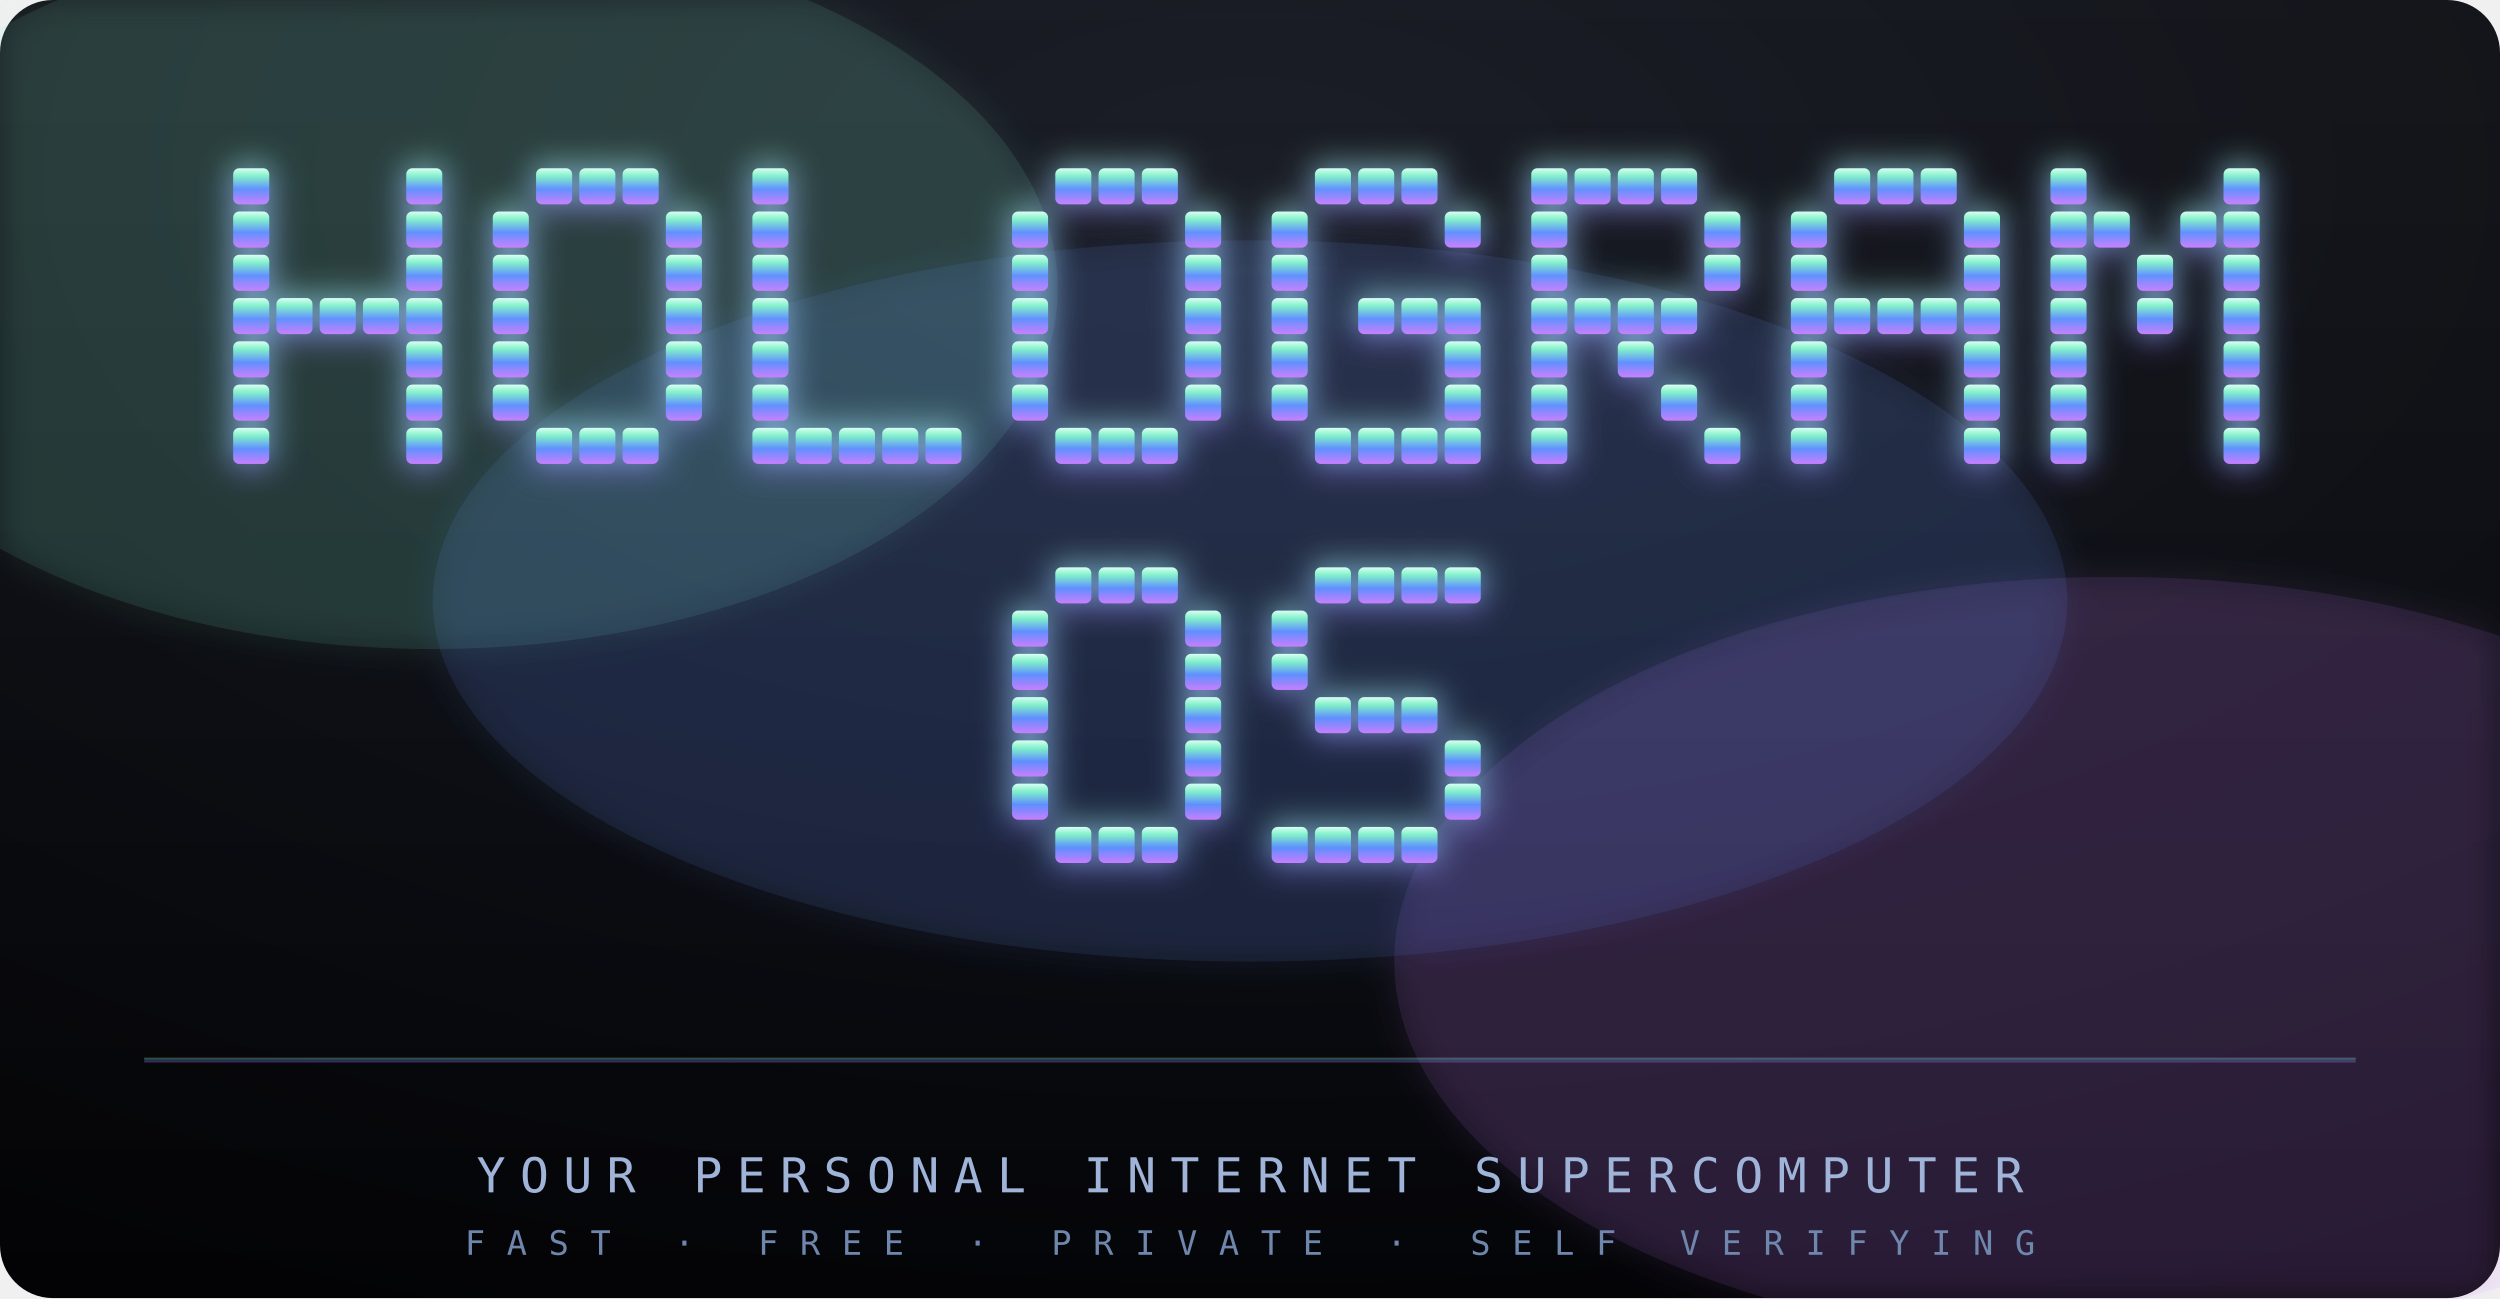
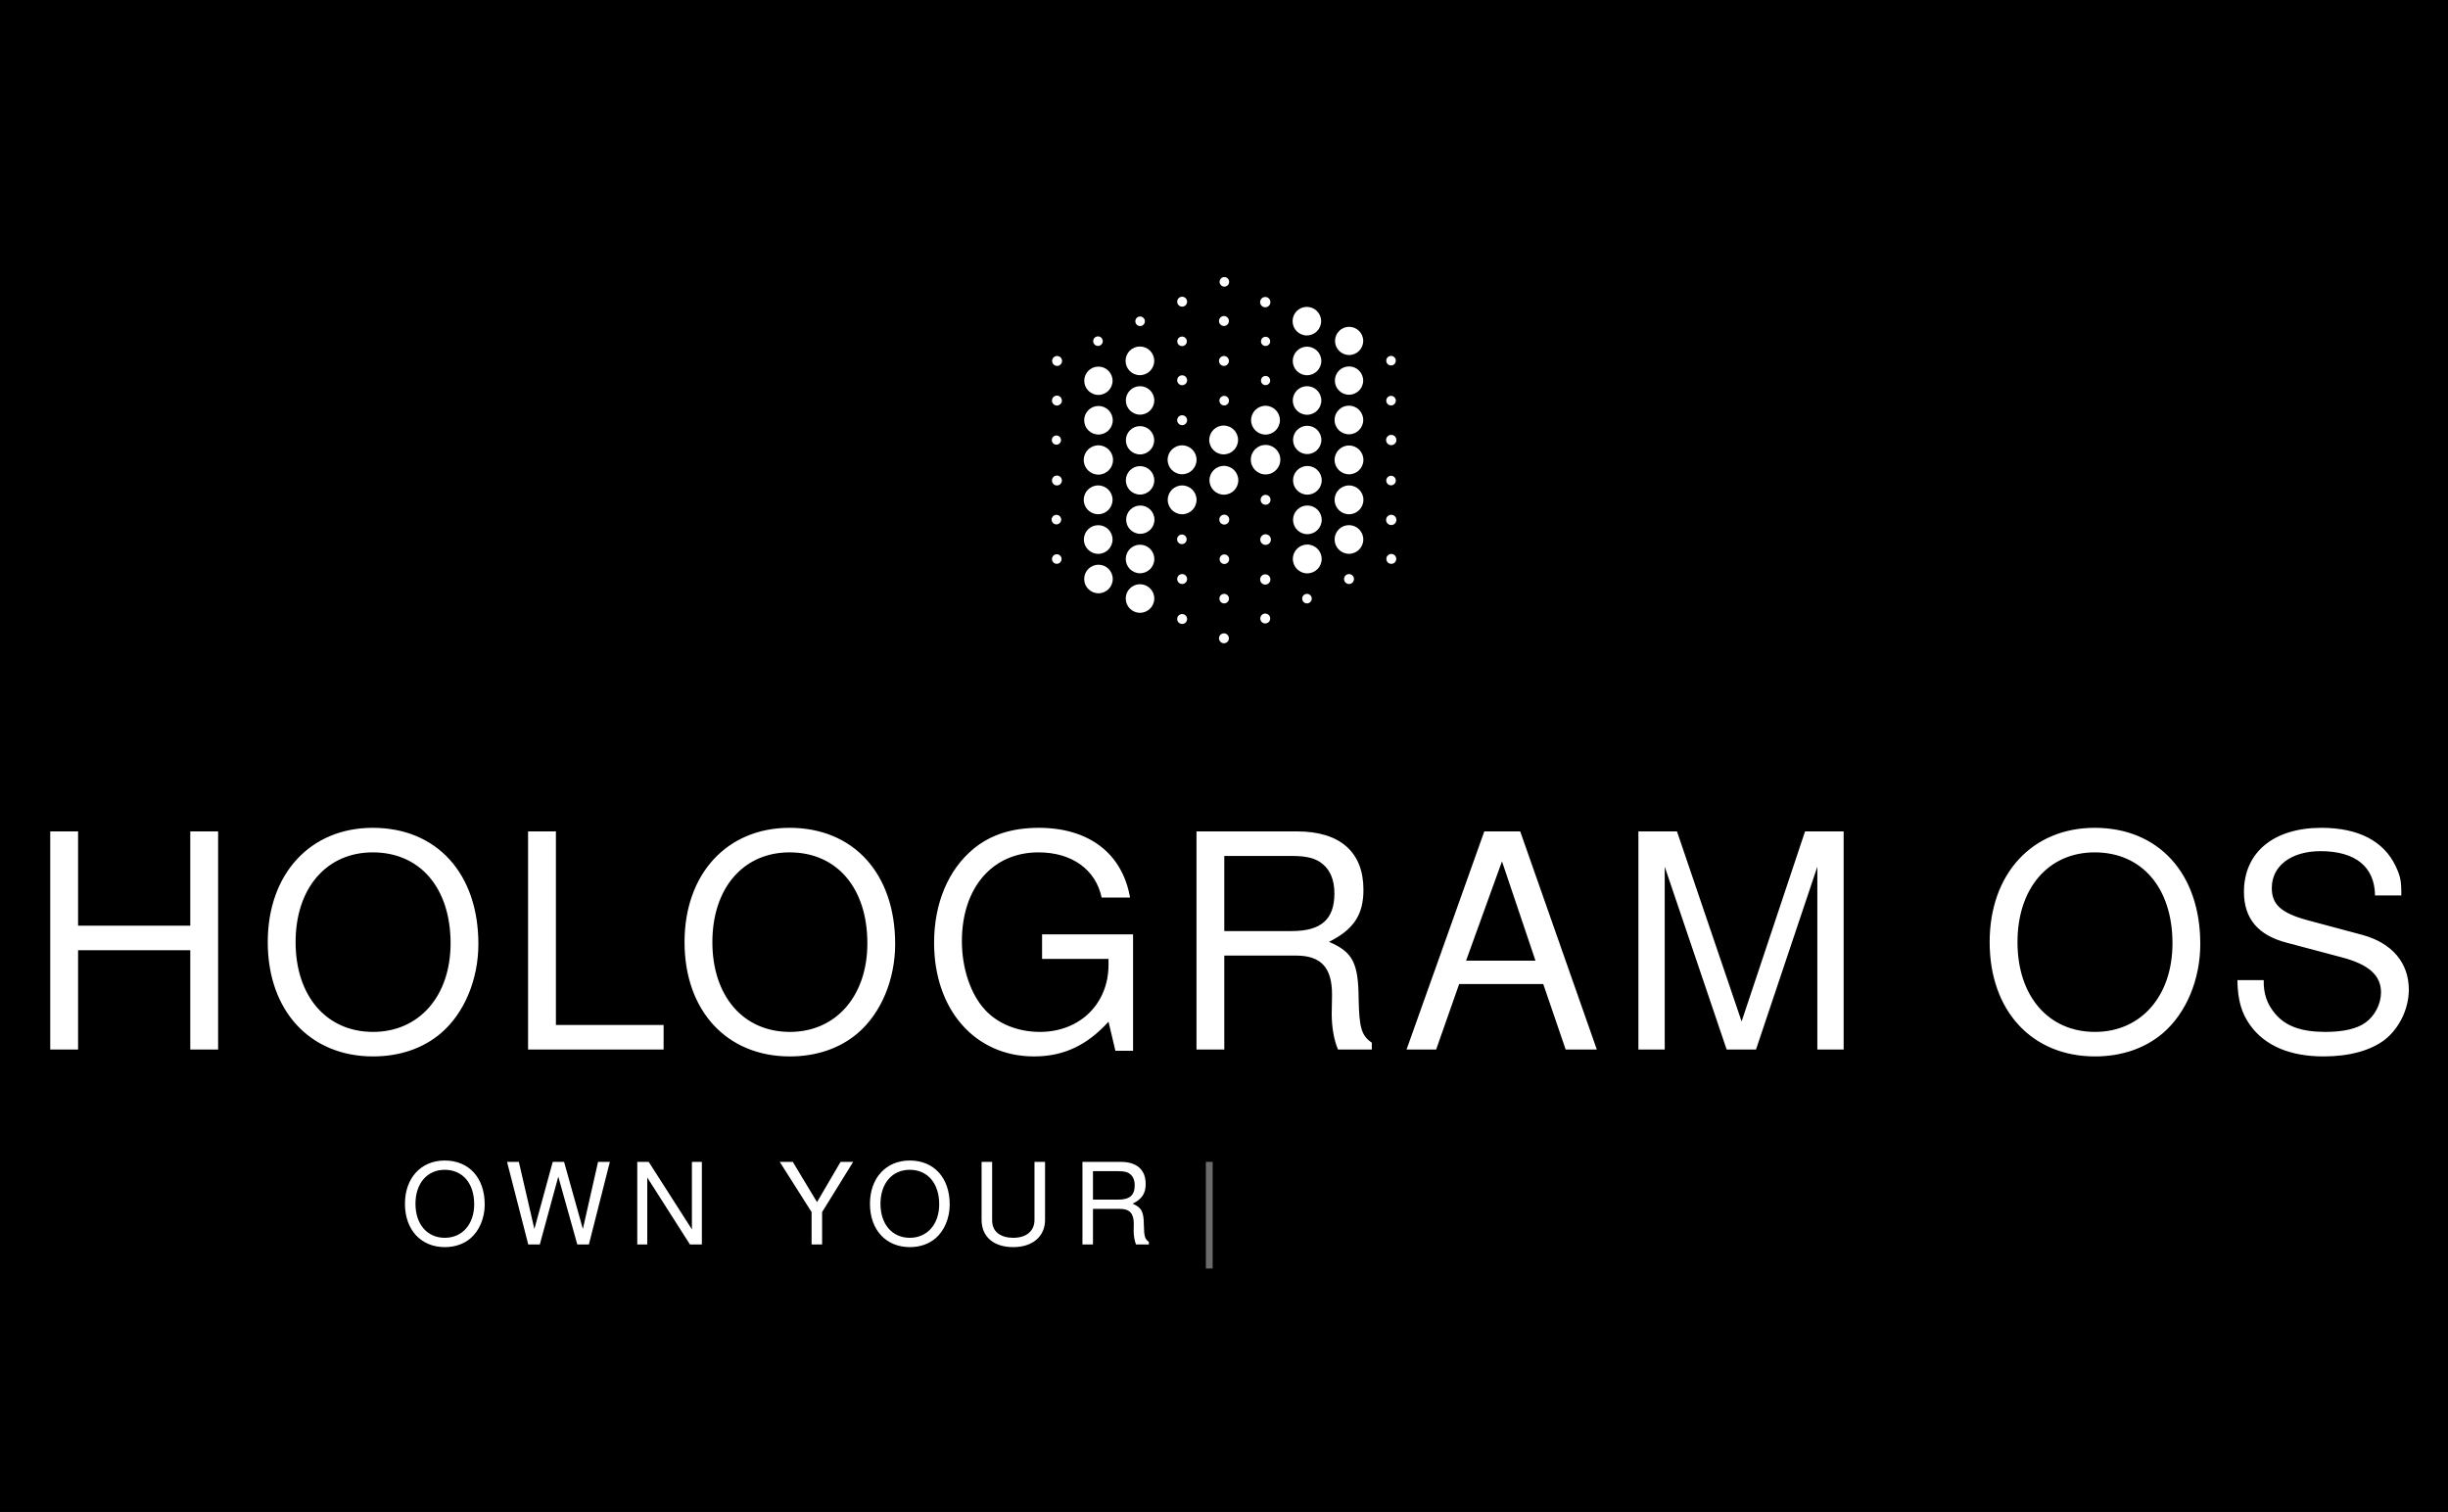
- <svg xmlns="http://www.w3.org/2000/svg" viewBox="0 0 1040 540" width="100%" role="img" aria-label="HOLOGRAM OS">
-   <defs>
-     <linearGradient id="holo" x1="0" y1="0" x2="0" y2="1">
-       <stop offset="0%" stop-color="#d6fff1" />
-       <stop offset="22%" stop-color="#7defc9" />
-       <stop offset="58%" stop-color="#5b8cff" />
-       <stop offset="100%" stop-color="#c77bff" />
-     </linearGradient>
-     <linearGradient id="wave" x1="0" y1="0" x2="1" y2="0">
-       <stop offset="0%" stop-color="#7defc9" />
-       <stop offset="50%" stop-color="#5b8cff" />
-       <stop offset="100%" stop-color="#c77bff" />
-     </linearGradient>
-     <radialGradient id="sky" cx="50%" cy="14%" r="95%">
-       <stop offset="0%" stop-color="#10131c" />
-       <stop offset="48%" stop-color="#080a10" />
-       <stop offset="100%" stop-color="#030305" />
-     </radialGradient>
-     <filter id="glow" x="-30%" y="-30%" width="160%" height="160%">
-       <feGaussianBlur stdDeviation="7" result="b" />
-       <feMerge>
-         <feMergeNode in="b" />
-         <feMergeNode in="SourceGraphic" />
-       </feMerge>
-     </filter>
-     <linearGradient id="scan" x1="0" y1="0" x2="0" y2="1">
-       <stop offset="0%" stop-color="#ffffff" stop-opacity="0.05" />
-       <stop offset="100%" stop-color="#ffffff" stop-opacity="0" />
-     </linearGradient>
-     <style>
-     .bw{ font-family:ui-monospace,"DejaVu Sans Mono",SFMono-Regular,Menlo,Consolas,monospace;
-          font-size:30px; letter-spacing:1px; fill:url(#wave); opacity:0;
-          animation:flip 2.4s steps(1) infinite; }
-     @keyframes flip{ 0%{opacity:1} 4.16%{opacity:1} 4.17%{opacity:0} 100%{opacity:0} }
-     .aur{ animation:breathe 6s ease-in-out infinite; transform-origin:center; }
-     @keyframes breathe{ 0%,100%{opacity:.42} 50%{opacity:.62} }
-     .mark{ animation:lift 5s ease-in-out infinite; transform-origin:center; }
-     @keyframes lift{ 0%,100%{opacity:.94} 50%{opacity:1} }
-     @media (prefers-reduced-motion: reduce){
-       .bw{ animation:none } .bw:first-of-type{ opacity:1 }
-       .aur,.mark{ animation:none }
-     }
-   </style>
-   </defs>
-   <rect width="1040" height="540" rx="22" fill="url(#sky)" />
-   <g class="aur" filter="url(#glow)">
-     <ellipse cx="180" cy="120" rx="260" ry="150" fill="#7defc9" opacity="0.10" />
-     <ellipse cx="880" cy="400" rx="300" ry="160" fill="#c77bff" opacity="0.10" />
-     <ellipse cx="520" cy="250" rx="340" ry="150" fill="#5b8cff" opacity="0.10" />
+ <svg xmlns="http://www.w3.org/2000/svg" viewBox="0 0 1080 667" width="100%" preserveAspectRatio="xMidYMid meet" role="img" aria-label="HOLOGRAM OS — own your data, compute and intelligence">
+   <style>
+   .wm{ font-family:'Helvetica Neue',Helvetica,Arial,system-ui,'Segoe UI',sans-serif; font-weight:300; font-size:132px; letter-spacing:.05em; fill:#fff; }
+   .tg{ font-family:'Helvetica Neue',Helvetica,Arial,system-ui,'Segoe UI',sans-serif; font-weight:300; font-size:50px; letter-spacing:.16em; fill:#fff; }
+   .tg .sep{ fill:#6b6b6b; }
+   .rw{ font-family:'Helvetica Neue',Helvetica,Arial,system-ui,'Segoe UI',sans-serif; font-weight:300; font-size:50px; letter-spacing:.14em; fill:#fff; opacity:0;
+        animation:rot 12s linear infinite; }
+   .rw.br{ font-family:'DejaVu Sans Mono','Segoe UI Symbol','Apple Symbols',ui-monospace,'Cascadia Mono',monospace; letter-spacing:.10em; }
+   @keyframes rot{ 0%{opacity:1} 1.240%{opacity:1} 1.250%{opacity:0} 100%{opacity:0} }
+   @media (prefers-reduced-motion: reduce){ .rw{ animation:none } .rw:first-of-type{ opacity:1 } }
+ </style>
+   <rect width="1080" height="667" fill="#000" />
+   <g transform="translate(540,203) scale(0.8077)" fill="#fff">
+     <circle cx="0.20" cy="-97.39" r="2.61" />
+     <circle cx="-22.86" cy="-86.55" r="2.71" />
+     <circle cx="22.54" cy="-86.32" r="2.81" />
+     <circle cx="-0.03" cy="-76.01" r="2.71" />
+     <circle cx="45.26" cy="-75.92" r="7.80" />
+     <circle cx="-45.82" cy="-75.86" r="2.61" />
+     <circle cx="68.34" cy="-65.13" r="7.70" />
+     <circle cx="-68.83" cy="-65.00" r="2.61" />
+     <circle cx="-22.91" cy="-64.90" r="2.61" />
+     <circle cx="22.71" cy="-64.88" r="2.51" />
+     <circle cx="91.24" cy="-54.34" r="2.61" />
+     <circle cx="-45.94" cy="-54.25" r="7.83" />
+     <circle cx="-91.17" cy="-54.19" r="2.71" />
+     <circle cx="-0.03" cy="-54.19" r="2.71" />
+     <circle cx="45.35" cy="-54.19" r="7.80" />
+     <circle cx="-22.86" cy="-43.64" r="2.71" />
+     <circle cx="22.71" cy="-43.49" r="2.51" />
+     <circle cx="68.29" cy="-43.47" r="7.73" />
+     <circle cx="-68.60" cy="-43.37" r="7.73" />
+     <circle cx="-45.85" cy="-32.63" r="7.77" />
+     <circle cx="45.36" cy="-32.60" r="7.80" />
+     <circle cx="-91.26" cy="-32.55" r="2.71" />
+     <circle cx="0.10" cy="-32.51" r="2.61" />
+     <circle cx="91.24" cy="-32.51" r="2.61" />
+     <circle cx="68.22" cy="-21.95" r="7.83" />
+     <circle cx="22.67" cy="-21.84" r="7.87" />
+     <circle cx="-22.86" cy="-21.82" r="2.71" />
+     <circle cx="-68.57" cy="-21.80" r="7.80" />
+     <circle cx="45.45" cy="-11.06" r="7.73" />
+     <circle cx="-0.19" cy="-11.04" r="7.87" />
+     <circle cx="91.35" cy="-11.01" r="2.81" />
+     <circle cx="-91.54" cy="-10.97" r="2.51" />
+     <circle cx="-45.87" cy="-10.87" r="7.73" />
+     <circle cx="22.71" cy="-0.27" r="8.06" />
+     <circle cx="-22.89" cy="-0.21" r="7.90" />
+     <circle cx="68.28" cy="-0.15" r="7.87" />
+     <circle cx="-68.62" cy="-0.11" r="8.00" />
+     <circle cx="-0.06" cy="10.98" r="7.87" />
+     <circle cx="45.54" cy="11.00" r="7.83" />
+     <circle cx="-45.85" cy="11.02" r="7.77" />
+     <circle cx="-91.26" cy="11.10" r="2.71" />
+     <circle cx="91.24" cy="11.13" r="2.61" />
+     <circle cx="22.71" cy="21.64" r="2.71" />
+     <circle cx="-68.74" cy="21.66" r="7.87" />
+     <circle cx="-22.86" cy="21.67" r="7.87" />
+     <circle cx="68.28" cy="21.67" r="7.87" />
+     <circle cx="-91.54" cy="32.46" r="2.61" />
+     <circle cx="0.15" cy="32.46" r="2.71" />
+     <circle cx="-45.72" cy="32.50" r="7.73" />
+     <circle cx="45.54" cy="32.59" r="7.83" />
+     <circle cx="91.35" cy="32.63" r="2.81" />
+     <circle cx="-23.01" cy="43.23" r="2.61" />
+     <circle cx="68.25" cy="43.31" r="7.83" />
+     <circle cx="-68.71" cy="43.34" r="7.83" />
+     <circle cx="22.71" cy="43.37" r="2.90" />
+     <circle cx="91.39" cy="53.92" r="2.71" />
+     <circle cx="45.48" cy="53.95" r="7.87" />
+     <circle cx="-45.86" cy="53.97" r="7.80" />
+     <circle cx="-91.34" cy="53.99" r="2.61" />
+     <circle cx="0.20" cy="54.09" r="2.61" />
+     <circle cx="-68.57" cy="64.90" r="7.80" />
+     <circle cx="-22.86" cy="64.92" r="2.71" />
+     <circle cx="68.28" cy="64.92" r="2.71" />
+     <circle cx="22.54" cy="65.15" r="2.81" />
+     <circle cx="-45.88" cy="75.56" r="7.80" />
+     <circle cx="0.10" cy="75.62" r="2.61" />
+     <circle cx="45.32" cy="75.62" r="2.61" />
+     <circle cx="22.53" cy="86.47" r="2.71" />
+     <circle cx="-22.86" cy="86.75" r="2.71" />
+     <circle cx="-0.03" cy="97.29" r="2.71" />
  </g>
-   <g class="mark" fill="url(#holo)" filter="url(#glow)">
-     <rect x="97" y="70" width="15" height="15" rx="2.5" />
-     <rect x="169" y="70" width="15" height="15" rx="2.5" />
-     <rect x="97" y="88" width="15" height="15" rx="2.5" />
-     <rect x="169" y="88" width="15" height="15" rx="2.5" />
-     <rect x="97" y="106" width="15" height="15" rx="2.5" />
-     <rect x="169" y="106" width="15" height="15" rx="2.5" />
-     <rect x="97" y="124" width="15" height="15" rx="2.5" />
-     <rect x="115" y="124" width="15" height="15" rx="2.5" />
-     <rect x="133" y="124" width="15" height="15" rx="2.5" />
-     <rect x="151" y="124" width="15" height="15" rx="2.5" />
-     <rect x="169" y="124" width="15" height="15" rx="2.5" />
-     <rect x="97" y="142" width="15" height="15" rx="2.5" />
-     <rect x="169" y="142" width="15" height="15" rx="2.5" />
-     <rect x="97" y="160" width="15" height="15" rx="2.5" />
-     <rect x="169" y="160" width="15" height="15" rx="2.5" />
-     <rect x="97" y="178" width="15" height="15" rx="2.5" />
-     <rect x="169" y="178" width="15" height="15" rx="2.5" />
-     <rect x="223" y="70" width="15" height="15" rx="2.5" />
-     <rect x="241" y="70" width="15" height="15" rx="2.5" />
-     <rect x="259" y="70" width="15" height="15" rx="2.5" />
-     <rect x="205" y="88" width="15" height="15" rx="2.5" />
-     <rect x="277" y="88" width="15" height="15" rx="2.5" />
-     <rect x="205" y="106" width="15" height="15" rx="2.5" />
-     <rect x="277" y="106" width="15" height="15" rx="2.5" />
-     <rect x="205" y="124" width="15" height="15" rx="2.5" />
-     <rect x="277" y="124" width="15" height="15" rx="2.5" />
-     <rect x="205" y="142" width="15" height="15" rx="2.5" />
-     <rect x="277" y="142" width="15" height="15" rx="2.5" />
-     <rect x="205" y="160" width="15" height="15" rx="2.5" />
-     <rect x="277" y="160" width="15" height="15" rx="2.5" />
-     <rect x="223" y="178" width="15" height="15" rx="2.5" />
-     <rect x="241" y="178" width="15" height="15" rx="2.5" />
-     <rect x="259" y="178" width="15" height="15" rx="2.5" />
-     <rect x="313" y="70" width="15" height="15" rx="2.5" />
-     <rect x="313" y="88" width="15" height="15" rx="2.5" />
-     <rect x="313" y="106" width="15" height="15" rx="2.5" />
-     <rect x="313" y="124" width="15" height="15" rx="2.5" />
-     <rect x="313" y="142" width="15" height="15" rx="2.5" />
-     <rect x="313" y="160" width="15" height="15" rx="2.5" />
-     <rect x="313" y="178" width="15" height="15" rx="2.5" />
-     <rect x="331" y="178" width="15" height="15" rx="2.5" />
-     <rect x="349" y="178" width="15" height="15" rx="2.5" />
-     <rect x="367" y="178" width="15" height="15" rx="2.5" />
-     <rect x="385" y="178" width="15" height="15" rx="2.5" />
-     <rect x="439" y="70" width="15" height="15" rx="2.5" />
-     <rect x="457" y="70" width="15" height="15" rx="2.5" />
-     <rect x="475" y="70" width="15" height="15" rx="2.5" />
-     <rect x="421" y="88" width="15" height="15" rx="2.5" />
-     <rect x="493" y="88" width="15" height="15" rx="2.5" />
-     <rect x="421" y="106" width="15" height="15" rx="2.5" />
-     <rect x="493" y="106" width="15" height="15" rx="2.5" />
-     <rect x="421" y="124" width="15" height="15" rx="2.5" />
-     <rect x="493" y="124" width="15" height="15" rx="2.5" />
-     <rect x="421" y="142" width="15" height="15" rx="2.5" />
-     <rect x="493" y="142" width="15" height="15" rx="2.5" />
-     <rect x="421" y="160" width="15" height="15" rx="2.5" />
-     <rect x="493" y="160" width="15" height="15" rx="2.5" />
-     <rect x="439" y="178" width="15" height="15" rx="2.5" />
-     <rect x="457" y="178" width="15" height="15" rx="2.5" />
-     <rect x="475" y="178" width="15" height="15" rx="2.5" />
-     <rect x="547" y="70" width="15" height="15" rx="2.5" />
-     <rect x="565" y="70" width="15" height="15" rx="2.5" />
-     <rect x="583" y="70" width="15" height="15" rx="2.5" />
-     <rect x="529" y="88" width="15" height="15" rx="2.5" />
-     <rect x="601" y="88" width="15" height="15" rx="2.5" />
-     <rect x="529" y="106" width="15" height="15" rx="2.5" />
-     <rect x="529" y="124" width="15" height="15" rx="2.5" />
-     <rect x="565" y="124" width="15" height="15" rx="2.5" />
-     <rect x="583" y="124" width="15" height="15" rx="2.5" />
-     <rect x="601" y="124" width="15" height="15" rx="2.5" />
-     <rect x="529" y="142" width="15" height="15" rx="2.5" />
-     <rect x="601" y="142" width="15" height="15" rx="2.5" />
-     <rect x="529" y="160" width="15" height="15" rx="2.5" />
-     <rect x="601" y="160" width="15" height="15" rx="2.5" />
-     <rect x="547" y="178" width="15" height="15" rx="2.5" />
-     <rect x="565" y="178" width="15" height="15" rx="2.5" />
-     <rect x="583" y="178" width="15" height="15" rx="2.5" />
-     <rect x="601" y="178" width="15" height="15" rx="2.5" />
-     <rect x="637" y="70" width="15" height="15" rx="2.5" />
-     <rect x="655" y="70" width="15" height="15" rx="2.5" />
-     <rect x="673" y="70" width="15" height="15" rx="2.5" />
-     <rect x="691" y="70" width="15" height="15" rx="2.5" />
-     <rect x="637" y="88" width="15" height="15" rx="2.5" />
-     <rect x="709" y="88" width="15" height="15" rx="2.5" />
-     <rect x="637" y="106" width="15" height="15" rx="2.5" />
-     <rect x="709" y="106" width="15" height="15" rx="2.5" />
-     <rect x="637" y="124" width="15" height="15" rx="2.5" />
-     <rect x="655" y="124" width="15" height="15" rx="2.5" />
-     <rect x="673" y="124" width="15" height="15" rx="2.5" />
-     <rect x="691" y="124" width="15" height="15" rx="2.5" />
-     <rect x="637" y="142" width="15" height="15" rx="2.5" />
-     <rect x="673" y="142" width="15" height="15" rx="2.5" />
-     <rect x="637" y="160" width="15" height="15" rx="2.5" />
-     <rect x="691" y="160" width="15" height="15" rx="2.5" />
-     <rect x="637" y="178" width="15" height="15" rx="2.5" />
-     <rect x="709" y="178" width="15" height="15" rx="2.5" />
-     <rect x="763" y="70" width="15" height="15" rx="2.5" />
-     <rect x="781" y="70" width="15" height="15" rx="2.5" />
-     <rect x="799" y="70" width="15" height="15" rx="2.5" />
-     <rect x="745" y="88" width="15" height="15" rx="2.5" />
-     <rect x="817" y="88" width="15" height="15" rx="2.5" />
-     <rect x="745" y="106" width="15" height="15" rx="2.5" />
-     <rect x="817" y="106" width="15" height="15" rx="2.5" />
-     <rect x="745" y="124" width="15" height="15" rx="2.5" />
-     <rect x="763" y="124" width="15" height="15" rx="2.5" />
-     <rect x="781" y="124" width="15" height="15" rx="2.5" />
-     <rect x="799" y="124" width="15" height="15" rx="2.5" />
-     <rect x="817" y="124" width="15" height="15" rx="2.5" />
-     <rect x="745" y="142" width="15" height="15" rx="2.5" />
-     <rect x="817" y="142" width="15" height="15" rx="2.5" />
-     <rect x="745" y="160" width="15" height="15" rx="2.5" />
-     <rect x="817" y="160" width="15" height="15" rx="2.5" />
-     <rect x="745" y="178" width="15" height="15" rx="2.5" />
-     <rect x="817" y="178" width="15" height="15" rx="2.5" />
-     <rect x="853" y="70" width="15" height="15" rx="2.5" />
-     <rect x="925" y="70" width="15" height="15" rx="2.5" />
-     <rect x="853" y="88" width="15" height="15" rx="2.5" />
-     <rect x="871" y="88" width="15" height="15" rx="2.5" />
-     <rect x="907" y="88" width="15" height="15" rx="2.5" />
-     <rect x="925" y="88" width="15" height="15" rx="2.5" />
-     <rect x="853" y="106" width="15" height="15" rx="2.5" />
-     <rect x="889" y="106" width="15" height="15" rx="2.5" />
-     <rect x="925" y="106" width="15" height="15" rx="2.5" />
-     <rect x="853" y="124" width="15" height="15" rx="2.5" />
-     <rect x="889" y="124" width="15" height="15" rx="2.5" />
-     <rect x="925" y="124" width="15" height="15" rx="2.5" />
-     <rect x="853" y="142" width="15" height="15" rx="2.5" />
-     <rect x="925" y="142" width="15" height="15" rx="2.5" />
-     <rect x="853" y="160" width="15" height="15" rx="2.5" />
-     <rect x="925" y="160" width="15" height="15" rx="2.5" />
-     <rect x="853" y="178" width="15" height="15" rx="2.5" />
-     <rect x="925" y="178" width="15" height="15" rx="2.5" />
-     <rect x="439" y="236" width="15" height="15" rx="2.5" />
-     <rect x="457" y="236" width="15" height="15" rx="2.5" />
-     <rect x="475" y="236" width="15" height="15" rx="2.5" />
-     <rect x="421" y="254" width="15" height="15" rx="2.5" />
-     <rect x="493" y="254" width="15" height="15" rx="2.5" />
-     <rect x="421" y="272" width="15" height="15" rx="2.5" />
-     <rect x="493" y="272" width="15" height="15" rx="2.5" />
-     <rect x="421" y="290" width="15" height="15" rx="2.5" />
-     <rect x="493" y="290" width="15" height="15" rx="2.5" />
-     <rect x="421" y="308" width="15" height="15" rx="2.5" />
-     <rect x="493" y="308" width="15" height="15" rx="2.5" />
-     <rect x="421" y="326" width="15" height="15" rx="2.5" />
-     <rect x="493" y="326" width="15" height="15" rx="2.5" />
-     <rect x="439" y="344" width="15" height="15" rx="2.5" />
-     <rect x="457" y="344" width="15" height="15" rx="2.5" />
-     <rect x="475" y="344" width="15" height="15" rx="2.5" />
-     <rect x="547" y="236" width="15" height="15" rx="2.5" />
-     <rect x="565" y="236" width="15" height="15" rx="2.5" />
-     <rect x="583" y="236" width="15" height="15" rx="2.5" />
-     <rect x="601" y="236" width="15" height="15" rx="2.5" />
-     <rect x="529" y="254" width="15" height="15" rx="2.5" />
-     <rect x="529" y="272" width="15" height="15" rx="2.5" />
-     <rect x="547" y="290" width="15" height="15" rx="2.5" />
-     <rect x="565" y="290" width="15" height="15" rx="2.5" />
-     <rect x="583" y="290" width="15" height="15" rx="2.5" />
-     <rect x="601" y="308" width="15" height="15" rx="2.5" />
-     <rect x="601" y="326" width="15" height="15" rx="2.5" />
-     <rect x="529" y="344" width="15" height="15" rx="2.5" />
-     <rect x="547" y="344" width="15" height="15" rx="2.5" />
-     <rect x="565" y="344" width="15" height="15" rx="2.5" />
-     <rect x="583" y="344" width="15" height="15" rx="2.5" />
+   <text class="wm" x="540" y="463" text-anchor="middle">HOLOGRAM OS</text>
+   <text class="tg" x="540" y="549" text-anchor="end">OWN YOUR <tspan class="sep">|</tspan>
+   </text>
+   <g text-anchor="start">
+     <text class="rw" style="animation-delay:0.000s" x="558" y="549">DATA</text>
+     <text class="rw" style="animation-delay:-0.150s" x="558" y="549">DATA</text>
+     <text class="rw" style="animation-delay:-0.300s" x="558" y="549">DATA</text>
+     <text class="rw" style="animation-delay:-0.450s" x="558" y="549">DATA</text>
+     <text class="rw" style="animation-delay:-0.600s" x="558" y="549">DATA</text>
+     <text class="rw" style="animation-delay:-0.750s" x="558" y="549">DATA</text>
+     <text class="rw" style="animation-delay:-0.900s" x="558" y="549">DATA</text>
+     <text class="rw" style="animation-delay:-1.050s" x="558" y="549">DATA</text>
+     <text class="rw" style="animation-delay:-1.200s" x="558" y="549">DATA</text>
+     <text class="rw" style="animation-delay:-1.350s" x="558" y="549">DATA</text>
+     <text class="rw" style="animation-delay:-1.500s" x="558" y="549">DATA</text>
+     <text class="rw" style="animation-delay:-1.650s" x="558" y="549">DATA</text>
+     <text class="rw" style="animation-delay:-1.800s" x="558" y="549">DATA</text>
+     <text class="rw" style="animation-delay:-1.950s" x="558" y="549">DATA</text>
+     <text class="rw br" style="animation-delay:-2.100s" x="558" y="549">⠊⢭⣲⣒⡦⣆⣔</text>
+     <text class="rw br" style="animation-delay:-2.250s" x="558" y="549">⢨⠟⡾⠿⠌⡹⠤</text>
+     <text class="rw br" style="animation-delay:-2.400s" x="558" y="549">⣳⢆⠬⡇⡁⠴⠻</text>
+     <text class="rw br" style="animation-delay:-2.550s" x="558" y="549">⡠⢦⠢⣀⢿⣯⡳</text>
+     <text class="rw br" style="animation-delay:-2.700s" x="558" y="549">⡥⣶⠧⡉⢵⣴⢪</text>
+     <text class="rw br" style="animation-delay:-2.850s" x="558" y="549">C⠼⡜⠚⡫⢕⡙</text>
+     <text class="rw br" style="animation-delay:-3.000s" x="558" y="549">CO⠸⡧⢎⢝⡤</text>
+     <text class="rw br" style="animation-delay:-3.150s" x="558" y="549">COM⠿⢹⢶⡚</text>
+     <text class="rw br" style="animation-delay:-3.300s" x="558" y="549">COMP⡝⡤⠟</text>
+     <text class="rw br" style="animation-delay:-3.450s" x="558" y="549">COMPU⢷⣁</text>
+     <text class="rw br" style="animation-delay:-3.600s" x="558" y="549">COMPUT⠚</text>
+     <text class="rw" style="animation-delay:-3.750s" x="558" y="549">COMPUTE</text>
+     <text class="rw" style="animation-delay:-3.900s" x="558" y="549">COMPUTE</text>
+     <text class="rw" style="animation-delay:-4.050s" x="558" y="549">COMPUTE</text>
+     <text class="rw" style="animation-delay:-4.200s" x="558" y="549">COMPUTE</text>
+     <text class="rw" style="animation-delay:-4.350s" x="558" y="549">COMPUTE</text>
+     <text class="rw" style="animation-delay:-4.500s" x="558" y="549">COMPUTE</text>
+     <text class="rw" style="animation-delay:-4.650s" x="558" y="549">COMPUTE</text>
+     <text class="rw" style="animation-delay:-4.800s" x="558" y="549">COMPUTE</text>
+     <text class="rw" style="animation-delay:-4.950s" x="558" y="549">COMPUTE</text>
+     <text class="rw" style="animation-delay:-5.100s" x="558" y="549">COMPUTE</text>
+     <text class="rw" style="animation-delay:-5.250s" x="558" y="549">COMPUTE</text>
+     <text class="rw" style="animation-delay:-5.400s" x="558" y="549">COMPUTE</text>
+     <text class="rw" style="animation-delay:-5.550s" x="558" y="549">COMPUTE</text>
+     <text class="rw" style="animation-delay:-5.700s" x="558" y="549">COMPUTE</text>
+     <text class="rw" style="animation-delay:-5.850s" x="558" y="549">COMPUTE</text>
+     <text class="rw br" style="animation-delay:-6.000s" x="558" y="549">⡽⣭⡡⡗⠮⡣⠭⡳⣶⡣⣂⠎</text>
+     <text class="rw br" style="animation-delay:-6.150s" x="558" y="549">⠧⡆⠗⣨⣃⢹⣹⣲⢋⢏⠃⣽</text>
+     <text class="rw br" style="animation-delay:-6.300s" x="558" y="549">⡉⢺⠫⡕⠬⢁⡅⠲⢎⢶⣬⡨</text>
+     <text class="rw br" style="animation-delay:-6.450s" x="558" y="549">⢎⡥⢮⢳⣽⣀⡆⢢⣋⠘⣑⣻</text>
+     <text class="rw br" style="animation-delay:-6.600s" x="558" y="549">⡍⢂⠁⣫⡸⡀⠬⣱⢌⡰⢨⠠</text>
+     <text class="rw br" style="animation-delay:-6.750s" x="558" y="549">I⡊⡍⡐⠄⣢⠷⣊⠛⢸⡱⣴</text>
+     <text class="rw br" style="animation-delay:-6.900s" x="558" y="549">IN⢑⠢⢒⣡⠗⢗⢱⢀⣞⠷</text>
+     <text class="rw br" style="animation-delay:-7.050s" x="558" y="549">INT⢐⠩⢳⠝⢌⢌⠘⢷⢡</text>
+     <text class="rw br" style="animation-delay:-7.200s" x="558" y="549">INTE⢙⢑⠼⠞⠗⡩⡛⠿</text>
+     <text class="rw br" style="animation-delay:-7.350s" x="558" y="549">INTEL⡔⣢⢐⣐⣕⢢⢳</text>
+     <text class="rw br" style="animation-delay:-7.500s" x="558" y="549">INTELL⡎⡳⢘⣄⣨⣟</text>
+     <text class="rw br" style="animation-delay:-7.650s" x="558" y="549">INTELLI⠮⣡⡽⢋⣭</text>
+     <text class="rw br" style="animation-delay:-7.800s" x="558" y="549">INTELLIG⣩⡍⡵⣴</text>
+     <text class="rw br" style="animation-delay:-7.950s" x="558" y="549">INTELLIGE⣟⡍⡠</text>
+     <text class="rw br" style="animation-delay:-8.100s" x="558" y="549">INTELLIGEN⠎⡸</text>
+     <text class="rw br" style="animation-delay:-8.250s" x="558" y="549">INTELLIGENC⣚</text>
+     <text class="rw" style="animation-delay:-8.400s" x="558" y="549">INTELLIGENCE</text>
+     <text class="rw" style="animation-delay:-8.550s" x="558" y="549">INTELLIGENCE</text>
+     <text class="rw" style="animation-delay:-8.700s" x="558" y="549">INTELLIGENCE</text>
+     <text class="rw" style="animation-delay:-8.850s" x="558" y="549">INTELLIGENCE</text>
+     <text class="rw" style="animation-delay:-9.000s" x="558" y="549">INTELLIGENCE</text>
+     <text class="rw" style="animation-delay:-9.150s" x="558" y="549">INTELLIGENCE</text>
+     <text class="rw" style="animation-delay:-9.300s" x="558" y="549">INTELLIGENCE</text>
+     <text class="rw" style="animation-delay:-9.450s" x="558" y="549">INTELLIGENCE</text>
+     <text class="rw" style="animation-delay:-9.600s" x="558" y="549">INTELLIGENCE</text>
+     <text class="rw" style="animation-delay:-9.750s" x="558" y="549">INTELLIGENCE</text>
+     <text class="rw" style="animation-delay:-9.900s" x="558" y="549">INTELLIGENCE</text>
+     <text class="rw" style="animation-delay:-10.050s" x="558" y="549">INTELLIGENCE</text>
+     <text class="rw" style="animation-delay:-10.200s" x="558" y="549">INTELLIGENCE</text>
+     <text class="rw" style="animation-delay:-10.350s" x="558" y="549">INTELLIGENCE</text>
+     <text class="rw" style="animation-delay:-10.500s" x="558" y="549">INTELLIGENCE</text>
+     <text class="rw br" style="animation-delay:-10.650s" x="558" y="549">⣨⡧⣵⢓</text>
+     <text class="rw br" style="animation-delay:-10.800s" x="558" y="549">⡠⢄⠍⣷</text>
+     <text class="rw br" style="animation-delay:-10.950s" x="558" y="549">⢵⠬⠼⡔</text>
+     <text class="rw br" style="animation-delay:-11.100s" x="558" y="549">⢚⠚⣜⣮</text>
+     <text class="rw br" style="animation-delay:-11.250s" x="558" y="549">⣑⠳⣬⢃</text>
+     <text class="rw br" style="animation-delay:-11.400s" x="558" y="549">D⡅⠦⡏</text>
+     <text class="rw br" style="animation-delay:-11.550s" x="558" y="549">DA⡴⣼</text>
+     <text class="rw br" style="animation-delay:-11.700s" x="558" y="549">DAT⡫</text>
+     <text class="rw" style="animation-delay:-11.850s" x="558" y="549">DATA</text>
  </g>
-   <g filter="url(#glow)">
-     <text class="bw" style="animation-delay:0.000s" x="520" y="416" text-anchor="middle">⣶⣶⣿⣿⣿⣶⣶⣤⣤⣤⣤⣶⣶⣶⣶⣶⣤⣤⣀⣀⣀⣤⣤⣶⣿⣿⣶⣶⣶⣤⣤⣤⣶⣶⣶⣶⣶⣶⣤⣀⣀⣀⣀⣤⣤⣶</text>
-     <text class="bw" style="animation-delay:-0.100s" x="520" y="416" text-anchor="middle">⣶⣶⣿⣿⣿⣶⣶⣤⣤⣤⣤⣤⣶⣶⣶⣶⣤⣤⣀⣀⣀⣤⣶⣶⣿⣿⣿⣶⣶⣤⣤⣤⣤⣶⣶⣶⣶⣶⣤⣤⣀⣀⣀⣤⣶⣶</text>
-     <text class="bw" style="animation-delay:-0.200s" x="520" y="416" text-anchor="middle">⣶⣶⣿⣿⣿⣿⣶⣤⣤⣀⣀⣤⣤⣶⣶⣶⣶⣤⣤⣤⣤⣤⣶⣶⣿⣿⣿⣿⣶⣤⣤⣤⣤⣤⣤⣶⣶⣶⣤⣤⣤⣀⣀⣤⣶⣶</text>
-     <text class="bw" style="animation-delay:-0.300s" x="520" y="416" text-anchor="middle">⣤⣶⣶⣿⣿⣶⣶⣤⣤⣀⣀⣀⣤⣤⣶⣶⣶⣶⣤⣤⣤⣤⣶⣶⣿⣿⣿⣶⣶⣤⣤⣀⣀⣤⣤⣶⣶⣶⣶⣤⣤⣤⣤⣤⣶⣶</text>
-     <text class="bw" style="animation-delay:-0.400s" x="520" y="416" text-anchor="middle">⣤⣤⣶⣶⣶⣶⣶⣤⣤⣀⣀⣀⣤⣤⣶⣶⣶⣶⣶⣤⣤⣤⣤⣶⣶⣿⣿⣶⣶⣤⣤⣀⣀⣀⣤⣤⣶⣶⣶⣶⣶⣤⣤⣤⣤⣶</text>
-     <text class="bw" style="animation-delay:-0.500s" x="520" y="416" text-anchor="middle">⣤⣤⣤⣶⣶⣶⣶⣤⣤⣀⣀⣀⣤⣤⣶⣿⣿⣿⣶⣶⣤⣤⣤⣤⣶⣶⣶⣶⣶⣤⣤⣀⣀⣀⣤⣤⣶⣶⣿⣶⣶⣶⣤⣤⣤⣶</text>
-     <text class="bw" style="animation-delay:-0.600s" x="520" y="416" text-anchor="middle">⣤⣤⣤⣤⣶⣶⣶⣶⣤⣤⣀⣀⣤⣤⣶⣿⣿⣿⣿⣶⣤⣤⣤⣤⣤⣶⣶⣶⣶⣤⣤⣀⣀⣀⣤⣤⣶⣿⣿⣿⣶⣶⣤⣤⣤⣤</text>
-     <text class="bw" style="animation-delay:-0.700s" x="520" y="416" text-anchor="middle">⣀⣀⣀⣤⣤⣶⣶⣶⣶⣤⣤⣤⣤⣤⣶⣿⣿⣿⣿⣶⣤⣤⣀⣀⣤⣤⣶⣶⣶⣶⣤⣤⣤⣤⣤⣤⣶⣿⣿⣿⣿⣶⣤⣤⣤⣤</text>
-     <text class="bw" style="animation-delay:-0.800s" x="520" y="416" text-anchor="middle">⣀⣀⣀⣤⣤⣶⣶⣶⣶⣶⣤⣤⣤⣤⣶⣶⣿⣿⣿⣶⣤⣤⣀⣀⣀⣤⣤⣶⣶⣶⣶⣤⣤⣤⣤⣤⣶⣿⣿⣿⣿⣶⣤⣤⣀⣀</text>
-     <text class="bw" style="animation-delay:-0.900s" x="520" y="416" text-anchor="middle">⣀⣀⣀⣤⣤⣶⣶⣿⣿⣶⣶⣤⣤⣤⣤⣶⣶⣶⣶⣶⣤⣤⣀⣀⣀⣤⣤⣶⣶⣶⣶⣶⣤⣤⣤⣤⣶⣶⣿⣿⣶⣶⣤⣤⣀⣀</text>
-     <text class="bw" style="animation-delay:-1.000s" x="520" y="416" text-anchor="middle">⣤⣀⣀⣤⣤⣶⣿⣿⣿⣿⣶⣤⣤⣤⣤⣤⣶⣶⣶⣶⣤⣤⣀⣀⣀⣤⣤⣶⣶⣿⣿⣶⣶⣤⣤⣤⣤⣶⣶⣶⣶⣶⣤⣤⣀⣀</text>
-     <text class="bw" style="animation-delay:-1.100s" x="520" y="416" text-anchor="middle">⣤⣤⣤⣤⣤⣶⣿⣿⣿⣿⣶⣶⣤⣤⣤⣤⣤⣶⣶⣶⣶⣤⣤⣀⣀⣤⣤⣶⣿⣿⣿⣿⣶⣤⣤⣤⣤⣤⣶⣶⣶⣶⣤⣤⣀⣀</text>
-     <text class="bw" style="animation-delay:-1.200s" x="520" y="416" text-anchor="middle">⣤⣤⣤⣤⣤⣶⣶⣿⣿⣿⣶⣶⣤⣀⣀⣀⣤⣤⣶⣶⣶⣶⣤⣤⣤⣤⣤⣶⣿⣿⣿⣿⣶⣶⣤⣤⣀⣤⣤⣶⣶⣶⣶⣤⣤⣤</text>
-     <text class="bw" style="animation-delay:-1.300s" x="520" y="416" text-anchor="middle">⣶⣶⣤⣤⣤⣶⣶⣶⣿⣿⣶⣤⣤⣀⣀⣀⣤⣤⣶⣶⣶⣶⣶⣤⣤⣤⣤⣶⣶⣿⣿⣿⣶⣤⣤⣀⣀⣀⣤⣤⣶⣶⣶⣶⣤⣤</text>
-     <text class="bw" style="animation-delay:-1.400s" x="520" y="416" text-anchor="middle">⣶⣶⣶⣤⣤⣤⣶⣶⣶⣶⣶⣤⣤⣀⣀⣀⣀⣤⣶⣶⣿⣶⣶⣶⣤⣤⣤⣤⣶⣶⣿⣶⣶⣤⣤⣀⣀⣀⣤⣤⣶⣶⣶⣶⣶⣤</text>
-     <text class="bw" style="animation-delay:-1.500s" x="520" y="416" text-anchor="middle">⣿⣶⣶⣤⣤⣤⣤⣤⣶⣶⣶⣶⣤⣤⣀⣀⣤⣤⣶⣶⣿⣿⣿⣶⣶⣤⣤⣤⣤⣶⣶⣶⣶⣤⣤⣀⣀⣀⣀⣤⣶⣶⣿⣿⣶⣶</text>
-     <text class="bw" style="animation-delay:-1.600s" x="520" y="416" text-anchor="middle">⣿⣶⣶⣤⣤⣀⣤⣤⣤⣶⣶⣶⣤⣤⣤⣤⣤⣤⣶⣶⣿⣿⣿⣶⣶⣤⣤⣤⣤⣤⣶⣶⣶⣶⣤⣤⣀⣀⣤⣤⣶⣶⣿⣿⣿⣶</text>
-     <text class="bw" style="animation-delay:-1.700s" x="520" y="416" text-anchor="middle">⣿⣶⣶⣤⣀⣀⣀⣤⣤⣶⣶⣶⣶⣤⣤⣤⣤⣤⣶⣶⣿⣿⣿⣶⣶⣤⣤⣀⣀⣤⣤⣶⣶⣶⣶⣤⣤⣤⣤⣤⣶⣶⣿⣿⣿⣶</text>
-     <text class="bw" style="animation-delay:-1.800s" x="520" y="416" text-anchor="middle">⣶⣶⣶⣤⣀⣀⣀⣀⣤⣶⣶⣶⣶⣶⣶⣤⣤⣤⣶⣶⣶⣿⣿⣶⣶⣤⣀⣀⣀⣤⣤⣶⣶⣶⣶⣶⣤⣤⣤⣤⣶⣶⣿⣿⣿⣶</text>
-     <text class="bw" style="animation-delay:-1.900s" x="520" y="416" text-anchor="middle">⣶⣶⣶⣤⣀⣀⣀⣀⣤⣶⣶⣿⣿⣶⣶⣶⣤⣤⣤⣶⣶⣶⣶⣶⣶⣤⣀⣀⣀⣀⣤⣶⣶⣶⣶⣶⣶⣤⣤⣤⣤⣶⣶⣿⣿⣶</text>
-     <text class="bw" style="animation-delay:-2.000s" x="520" y="416" text-anchor="middle">⣶⣶⣶⣤⣤⣀⣀⣤⣤⣶⣶⣿⣿⣿⣶⣶⣤⣤⣤⣤⣤⣶⣶⣶⣶⣤⣤⣀⣀⣀⣤⣶⣶⣿⣿⣿⣶⣶⣤⣤⣤⣤⣶⣶⣶⣶</text>
-     <text class="bw" style="animation-delay:-2.100s" x="520" y="416" text-anchor="middle">⣶⣶⣶⣶⣤⣤⣤⣤⣤⣶⣶⣿⣿⣿⣶⣶⣤⣤⣤⣤⣤⣤⣶⣶⣶⣤⣤⣤⣀⣤⣤⣶⣶⣿⣿⣿⣶⣶⣤⣤⣤⣤⣤⣶⣶⣶</text>
-     <text class="bw" style="animation-delay:-2.200s" x="520" y="416" text-anchor="middle">⣤⣶⣶⣶⣶⣤⣤⣤⣤⣶⣶⣿⣿⣿⣶⣶⣤⣤⣀⣀⣤⣤⣶⣶⣶⣶⣤⣤⣤⣤⣤⣶⣶⣿⣿⣿⣶⣶⣤⣤⣀⣀⣤⣤⣶⣶</text>
-     <text class="bw" style="animation-delay:-2.300s" x="520" y="416" text-anchor="middle">⣤⣶⣶⣿⣶⣶⣤⣤⣤⣤⣶⣶⣶⣿⣶⣶⣤⣀⣀⣀⣀⣤⣤⣶⣶⣶⣶⣶⣤⣤⣤⣶⣶⣶⣿⣿⣶⣶⣤⣀⣀⣀⣀⣤⣶⣶</text>
-   </g>
-   <rect x="60" y="440" width="920" height="2" fill="url(#holo)" opacity="0.30" />
-   <rect width="1040" height="540" rx="22" fill="url(#scan)" />
-   <text x="520" y="496" text-anchor="middle" font-family="ui-monospace,SFMono-Regular,Menlo,Consolas,monospace" font-size="20" letter-spacing="6" fill="#9fb4d8">
-   YOUR PERSONAL INTERNET SUPERCOMPUTER</text>
-   <text x="520" y="522" text-anchor="middle" font-family="ui-monospace,SFMono-Regular,Menlo,Consolas,monospace" font-size="14" letter-spacing="9" fill="#6f86ad">
-   FAST · FREE · PRIVATE · SELF VERIFYING</text>
</svg>
